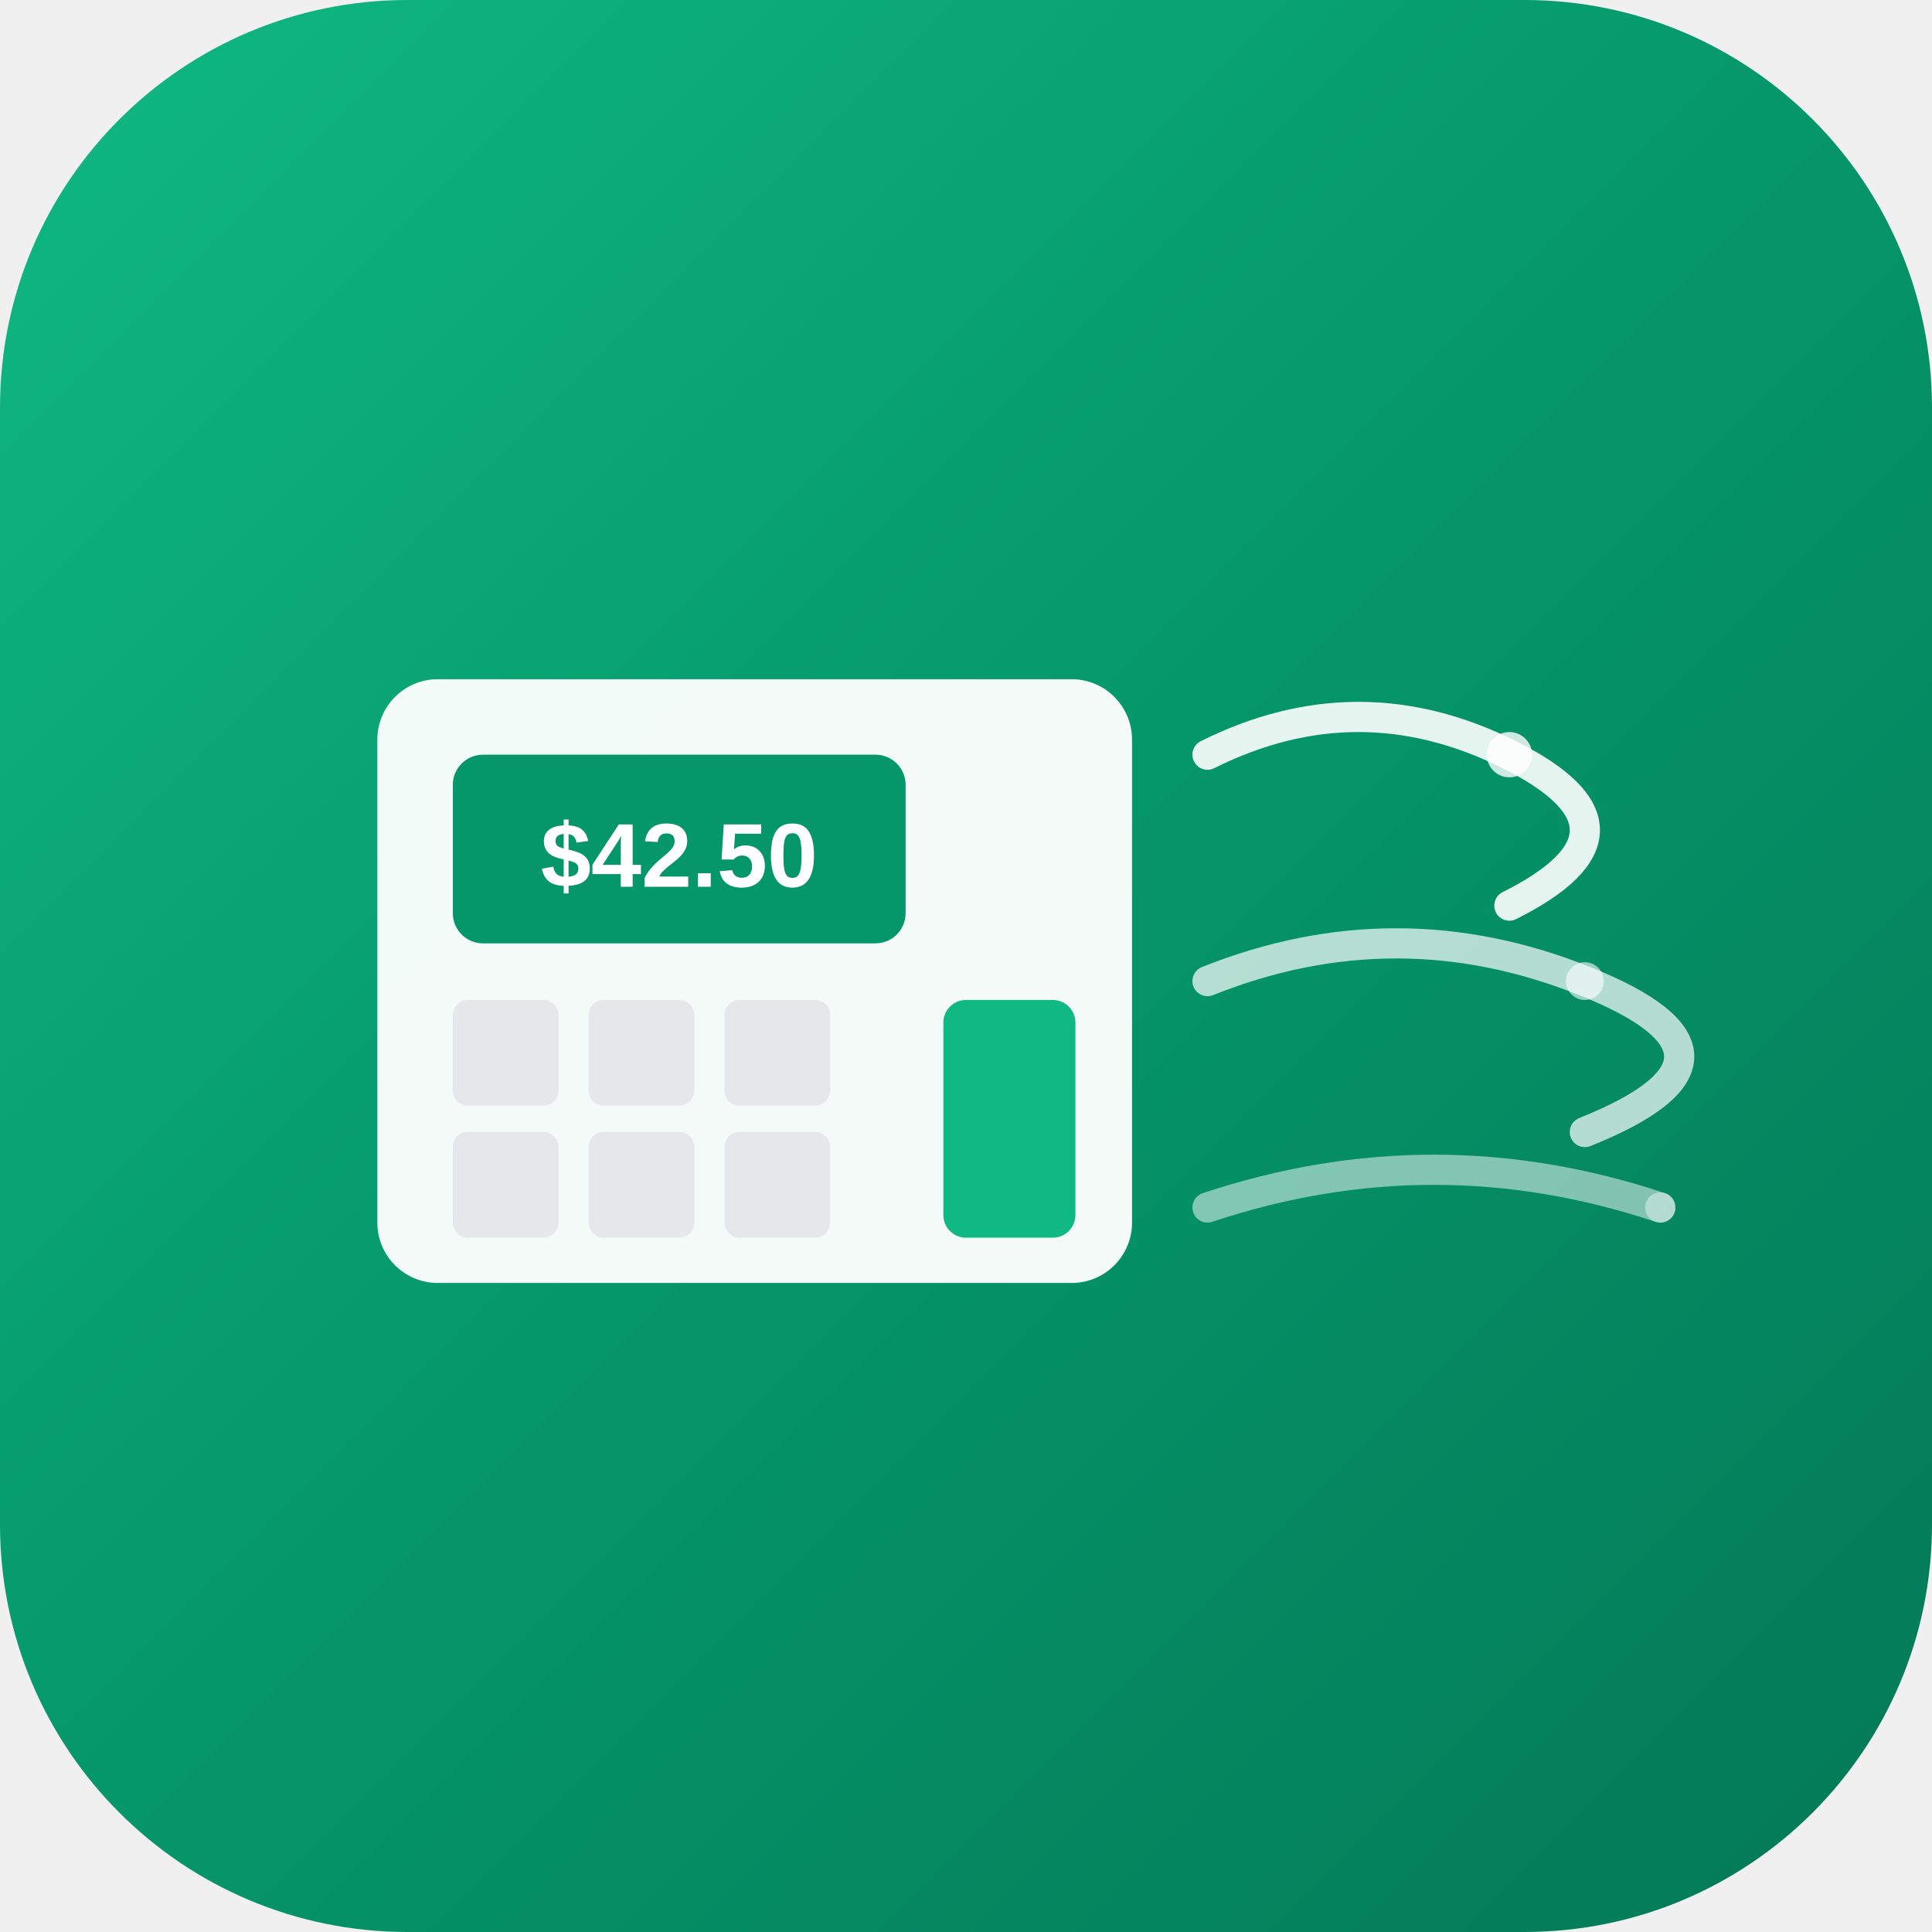
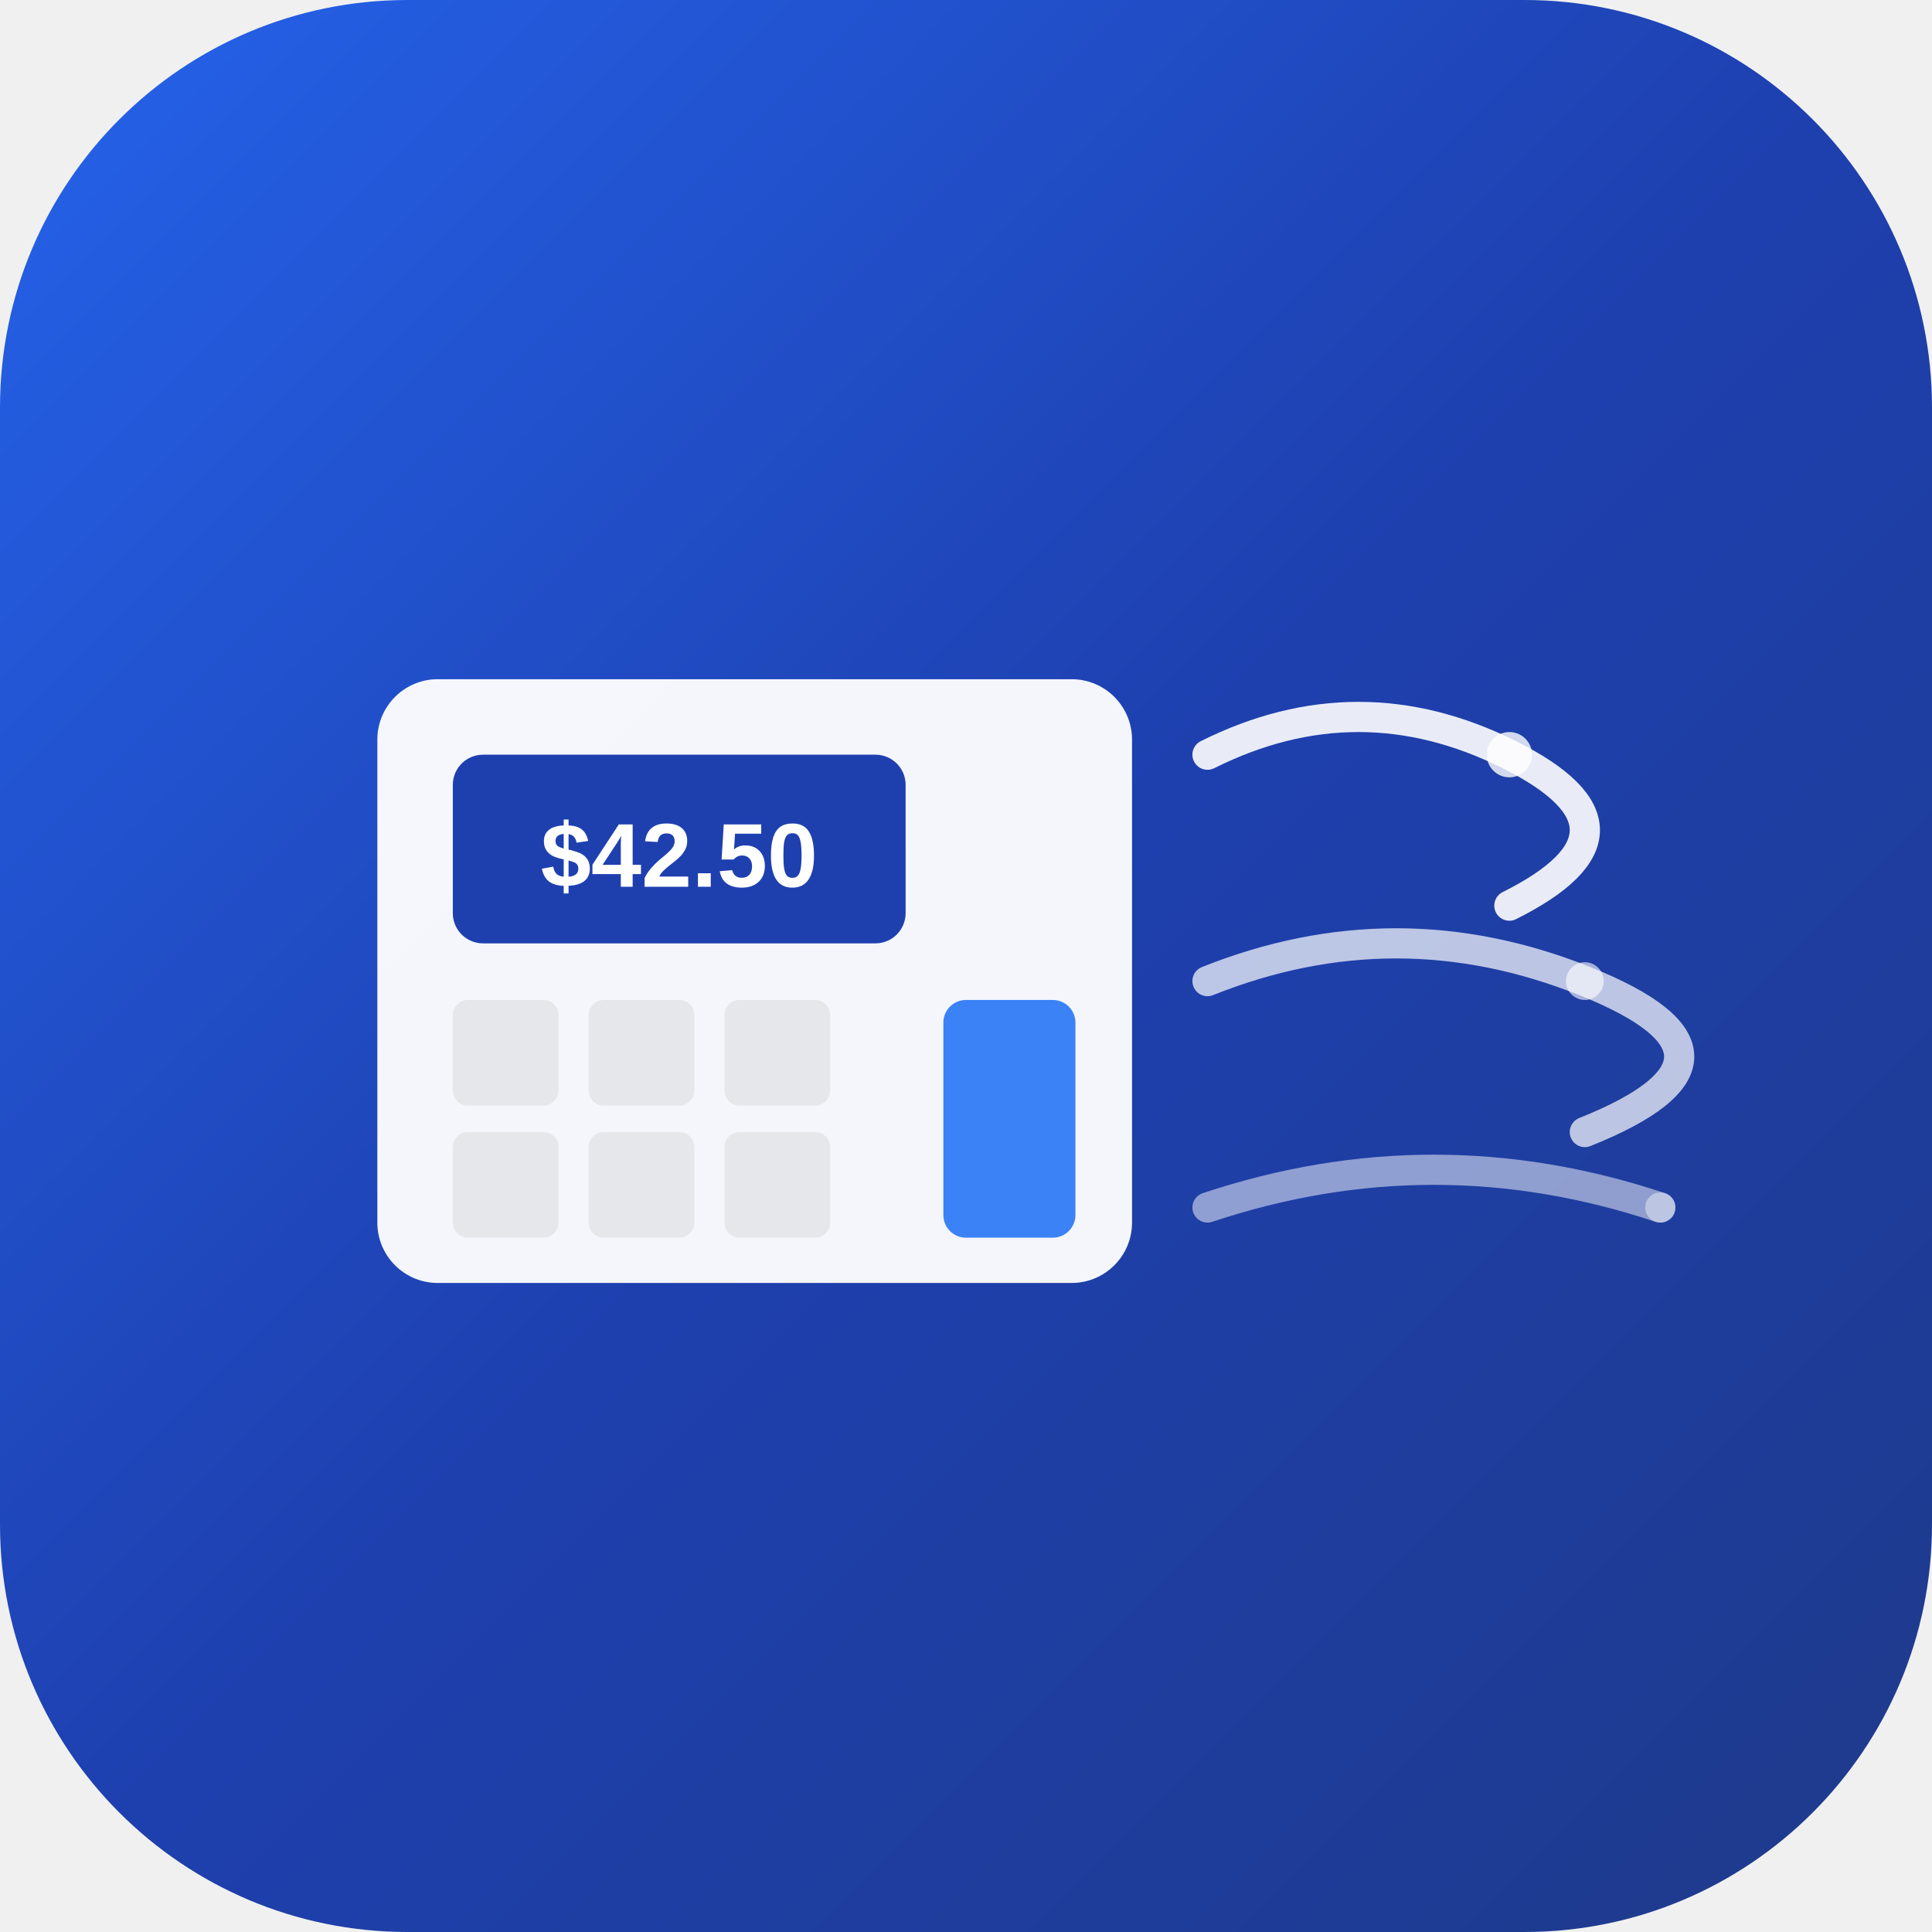
<svg xmlns="http://www.w3.org/2000/svg" viewBox="0 0 512 512">
  <defs>
    <linearGradient id="tillflow-grad" x1="0%" y1="0%" x2="100%" y2="100%">
-       <stop offset="0%" style="stop-color:#10b981" />
-       <stop offset="50%" style="stop-color:#059669" />
-       <stop offset="100%" style="stop-color:#047857" />
+       <stop offset="0%" style="stop-color:#2563eb" />
+       <stop offset="50%" style="stop-color:#1E40AF" />
+       <stop offset="100%" style="stop-color:#1e3a8a" />
    </linearGradient>
    <linearGradient id="flow-grad" x1="0%" y1="0%" x2="100%" y2="0%">
-       <stop offset="0%" style="stop-color:#34d399" />
-       <stop offset="100%" style="stop-color:#10b981" />
+       <stop offset="0%" style="stop-color:#60a5fa" />
+       <stop offset="100%" style="stop-color:#2563eb" />
    </linearGradient>
  </defs>
  <rect width="512" height="512" rx="108" fill="url(#tillflow-grad)" />
  <g fill="white">
    <rect x="100" y="180" width="200" height="160" rx="16" opacity="0.95" />
-     <rect x="120" y="200" width="120" height="50" rx="8" fill="#059669" />
+     <rect x="120" y="200" width="120" height="50" rx="8" fill="#1E40AF" />
    <text x="180" y="235" font-family="Arial, sans-serif" font-size="24" font-weight="bold" fill="white" text-anchor="middle">$42.50</text>
    <g fill="#e5e7eb">
      <rect x="120" y="265" width="28" height="28" rx="4" />
      <rect x="156" y="265" width="28" height="28" rx="4" />
      <rect x="192" y="265" width="28" height="28" rx="4" />
      <rect x="120" y="300" width="28" height="28" rx="4" />
      <rect x="156" y="300" width="28" height="28" rx="4" />
      <rect x="192" y="300" width="28" height="28" rx="4" />
    </g>
-     <rect x="250" y="265" width="35" height="63" rx="6" fill="#10b981" />
+     <rect x="250" y="265" width="35" height="63" rx="6" fill="#3b82f6" />
  </g>
  <g fill="none" stroke="white" stroke-width="8" stroke-linecap="round">
    <path d="M320 200 Q360 180, 400 200 Q440 220, 400 240" opacity="0.9">
      <animate attributeName="opacity" values="0.9;0.5;0.9" dur="2s" repeatCount="indefinite" />
    </path>
    <path d="M320 260 Q370 240, 420 260 Q470 280, 420 300" opacity="0.7">
      <animate attributeName="opacity" values="0.7;0.4;0.7" dur="2s" repeatCount="indefinite" begin="0.3s" />
    </path>
    <path d="M320 320 Q380 300, 440 320" opacity="0.5">
      <animate attributeName="opacity" values="0.5;0.3;0.5" dur="2s" repeatCount="indefinite" begin="0.6s" />
    </path>
  </g>
  <g fill="white">
    <circle cx="400" cy="200" r="6" opacity="0.8">
      <animate attributeName="r" values="6;8;6" dur="1.5s" repeatCount="indefinite" />
    </circle>
    <circle cx="420" cy="260" r="5" opacity="0.6">
      <animate attributeName="r" values="5;7;5" dur="1.5s" repeatCount="indefinite" begin="0.5s" />
    </circle>
    <circle cx="440" cy="320" r="4" opacity="0.4">
      <animate attributeName="r" values="4;6;4" dur="1.5s" repeatCount="indefinite" begin="1s" />
    </circle>
  </g>
</svg>
